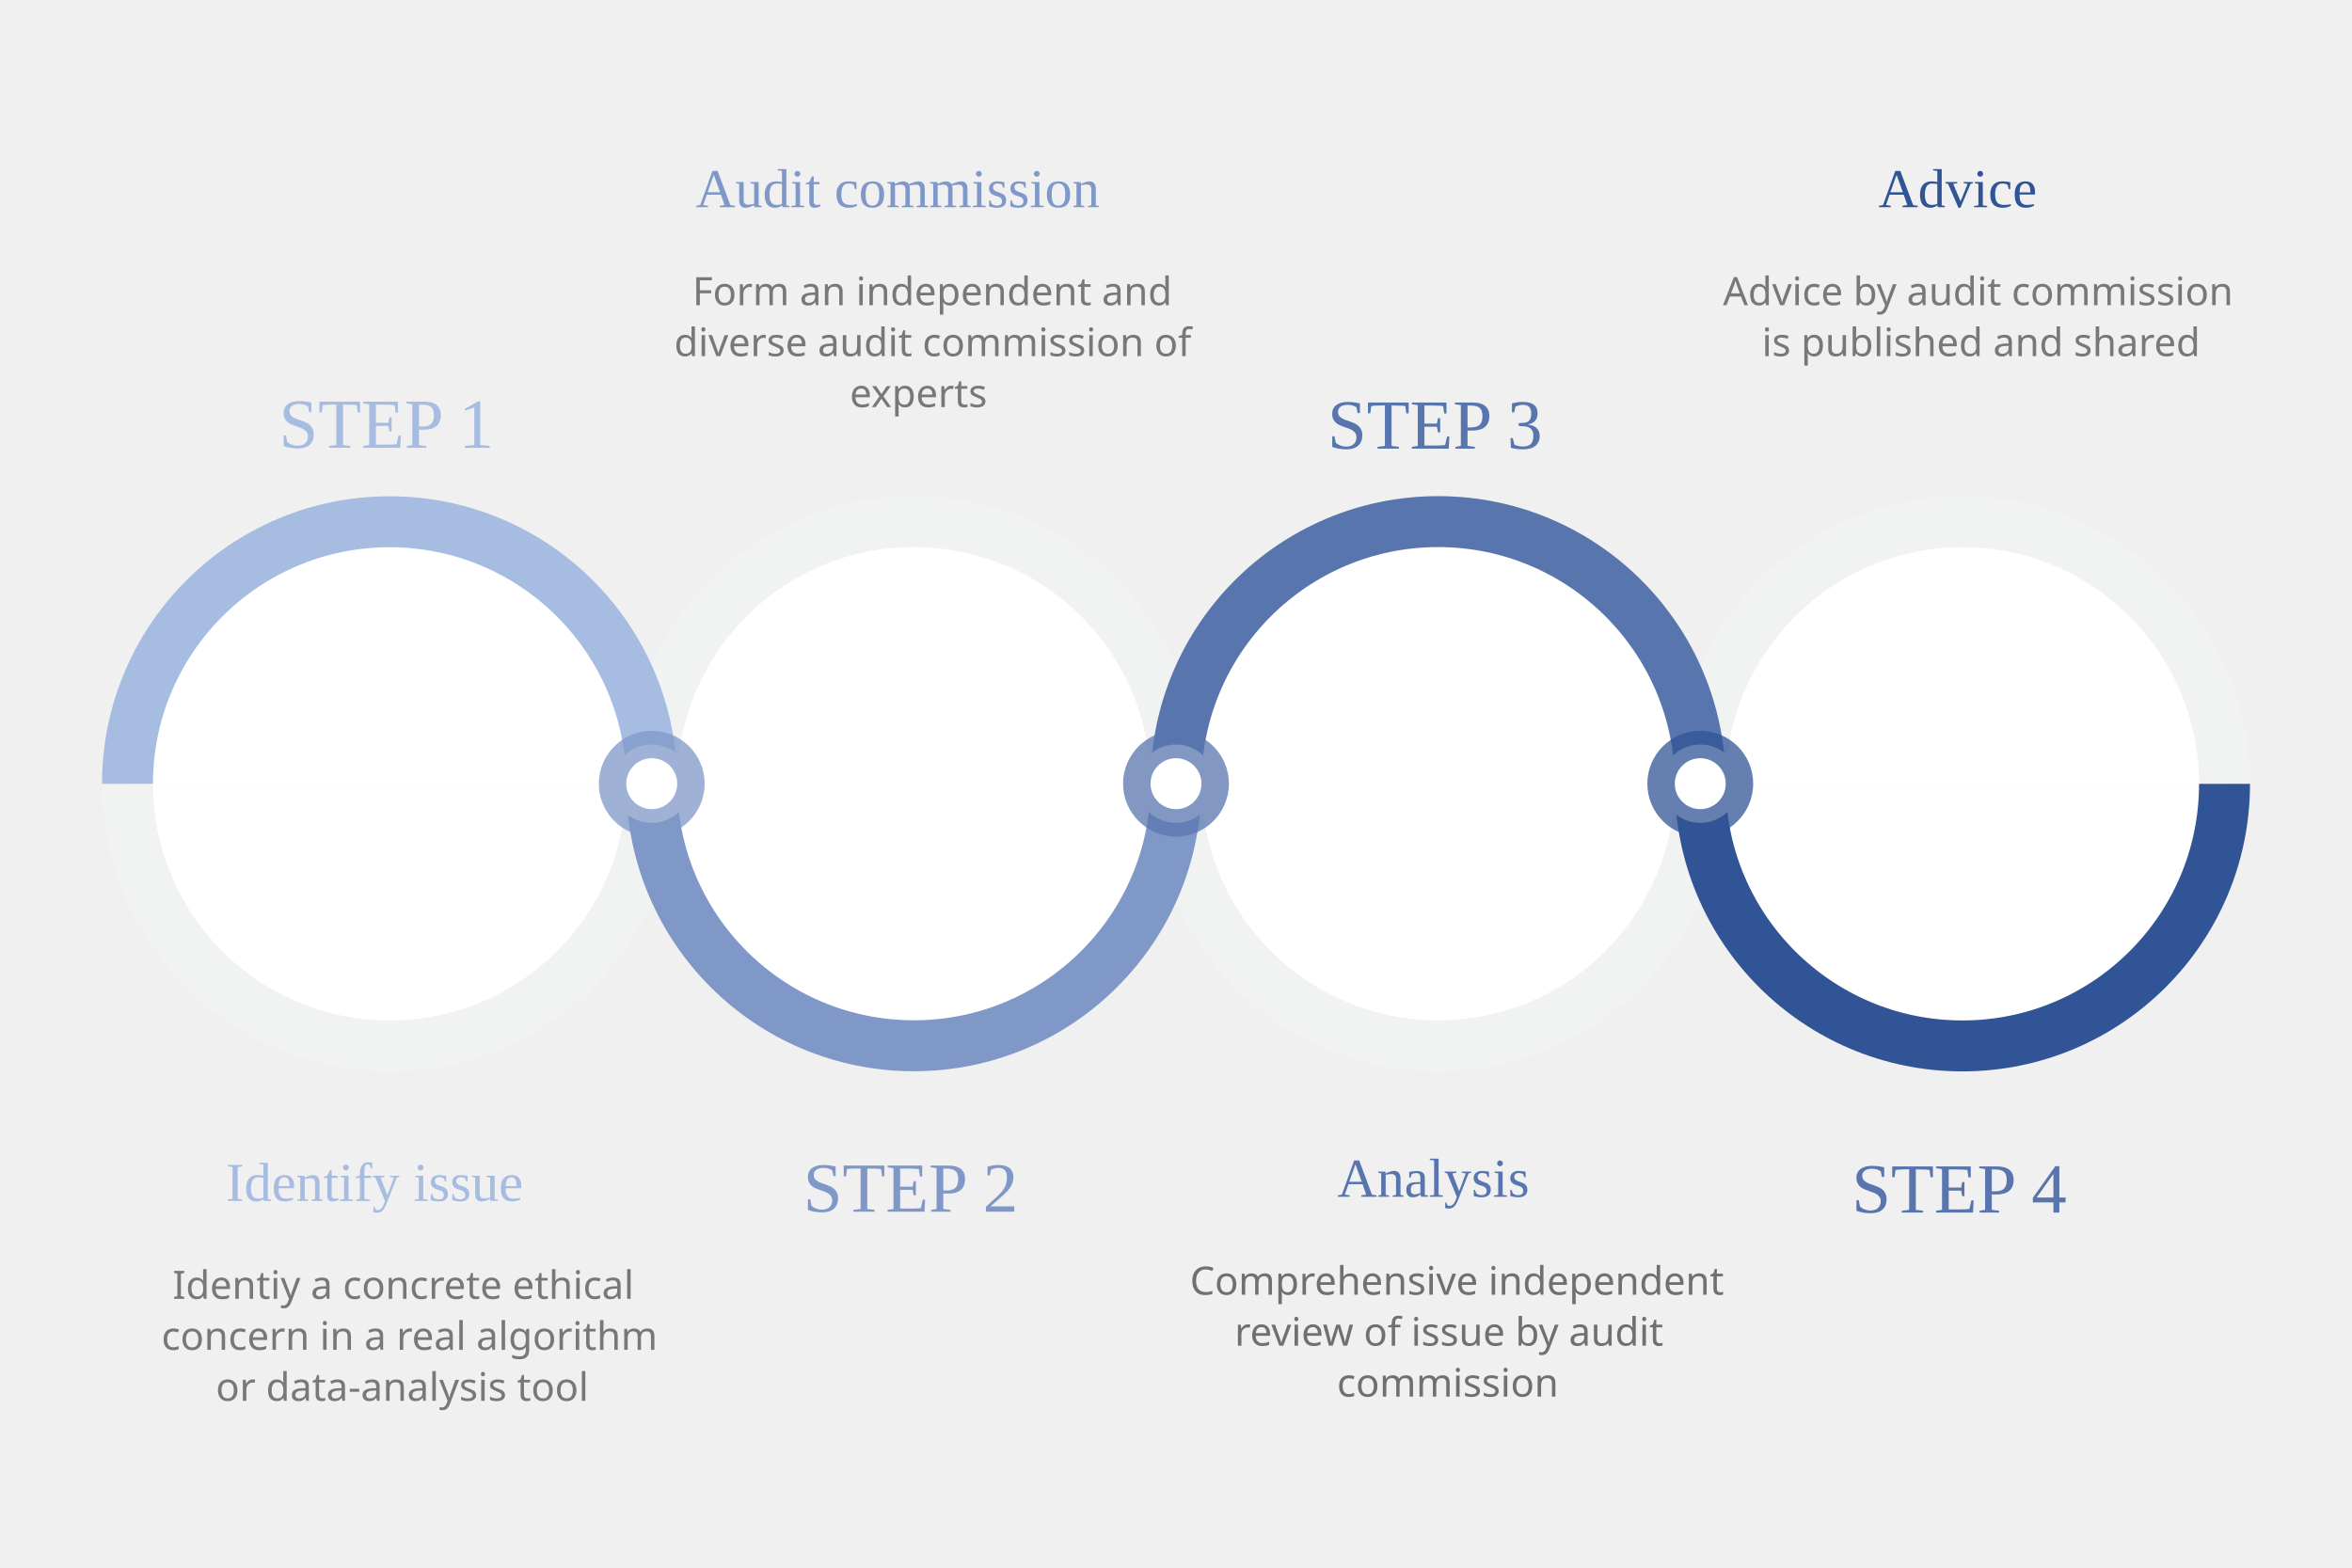
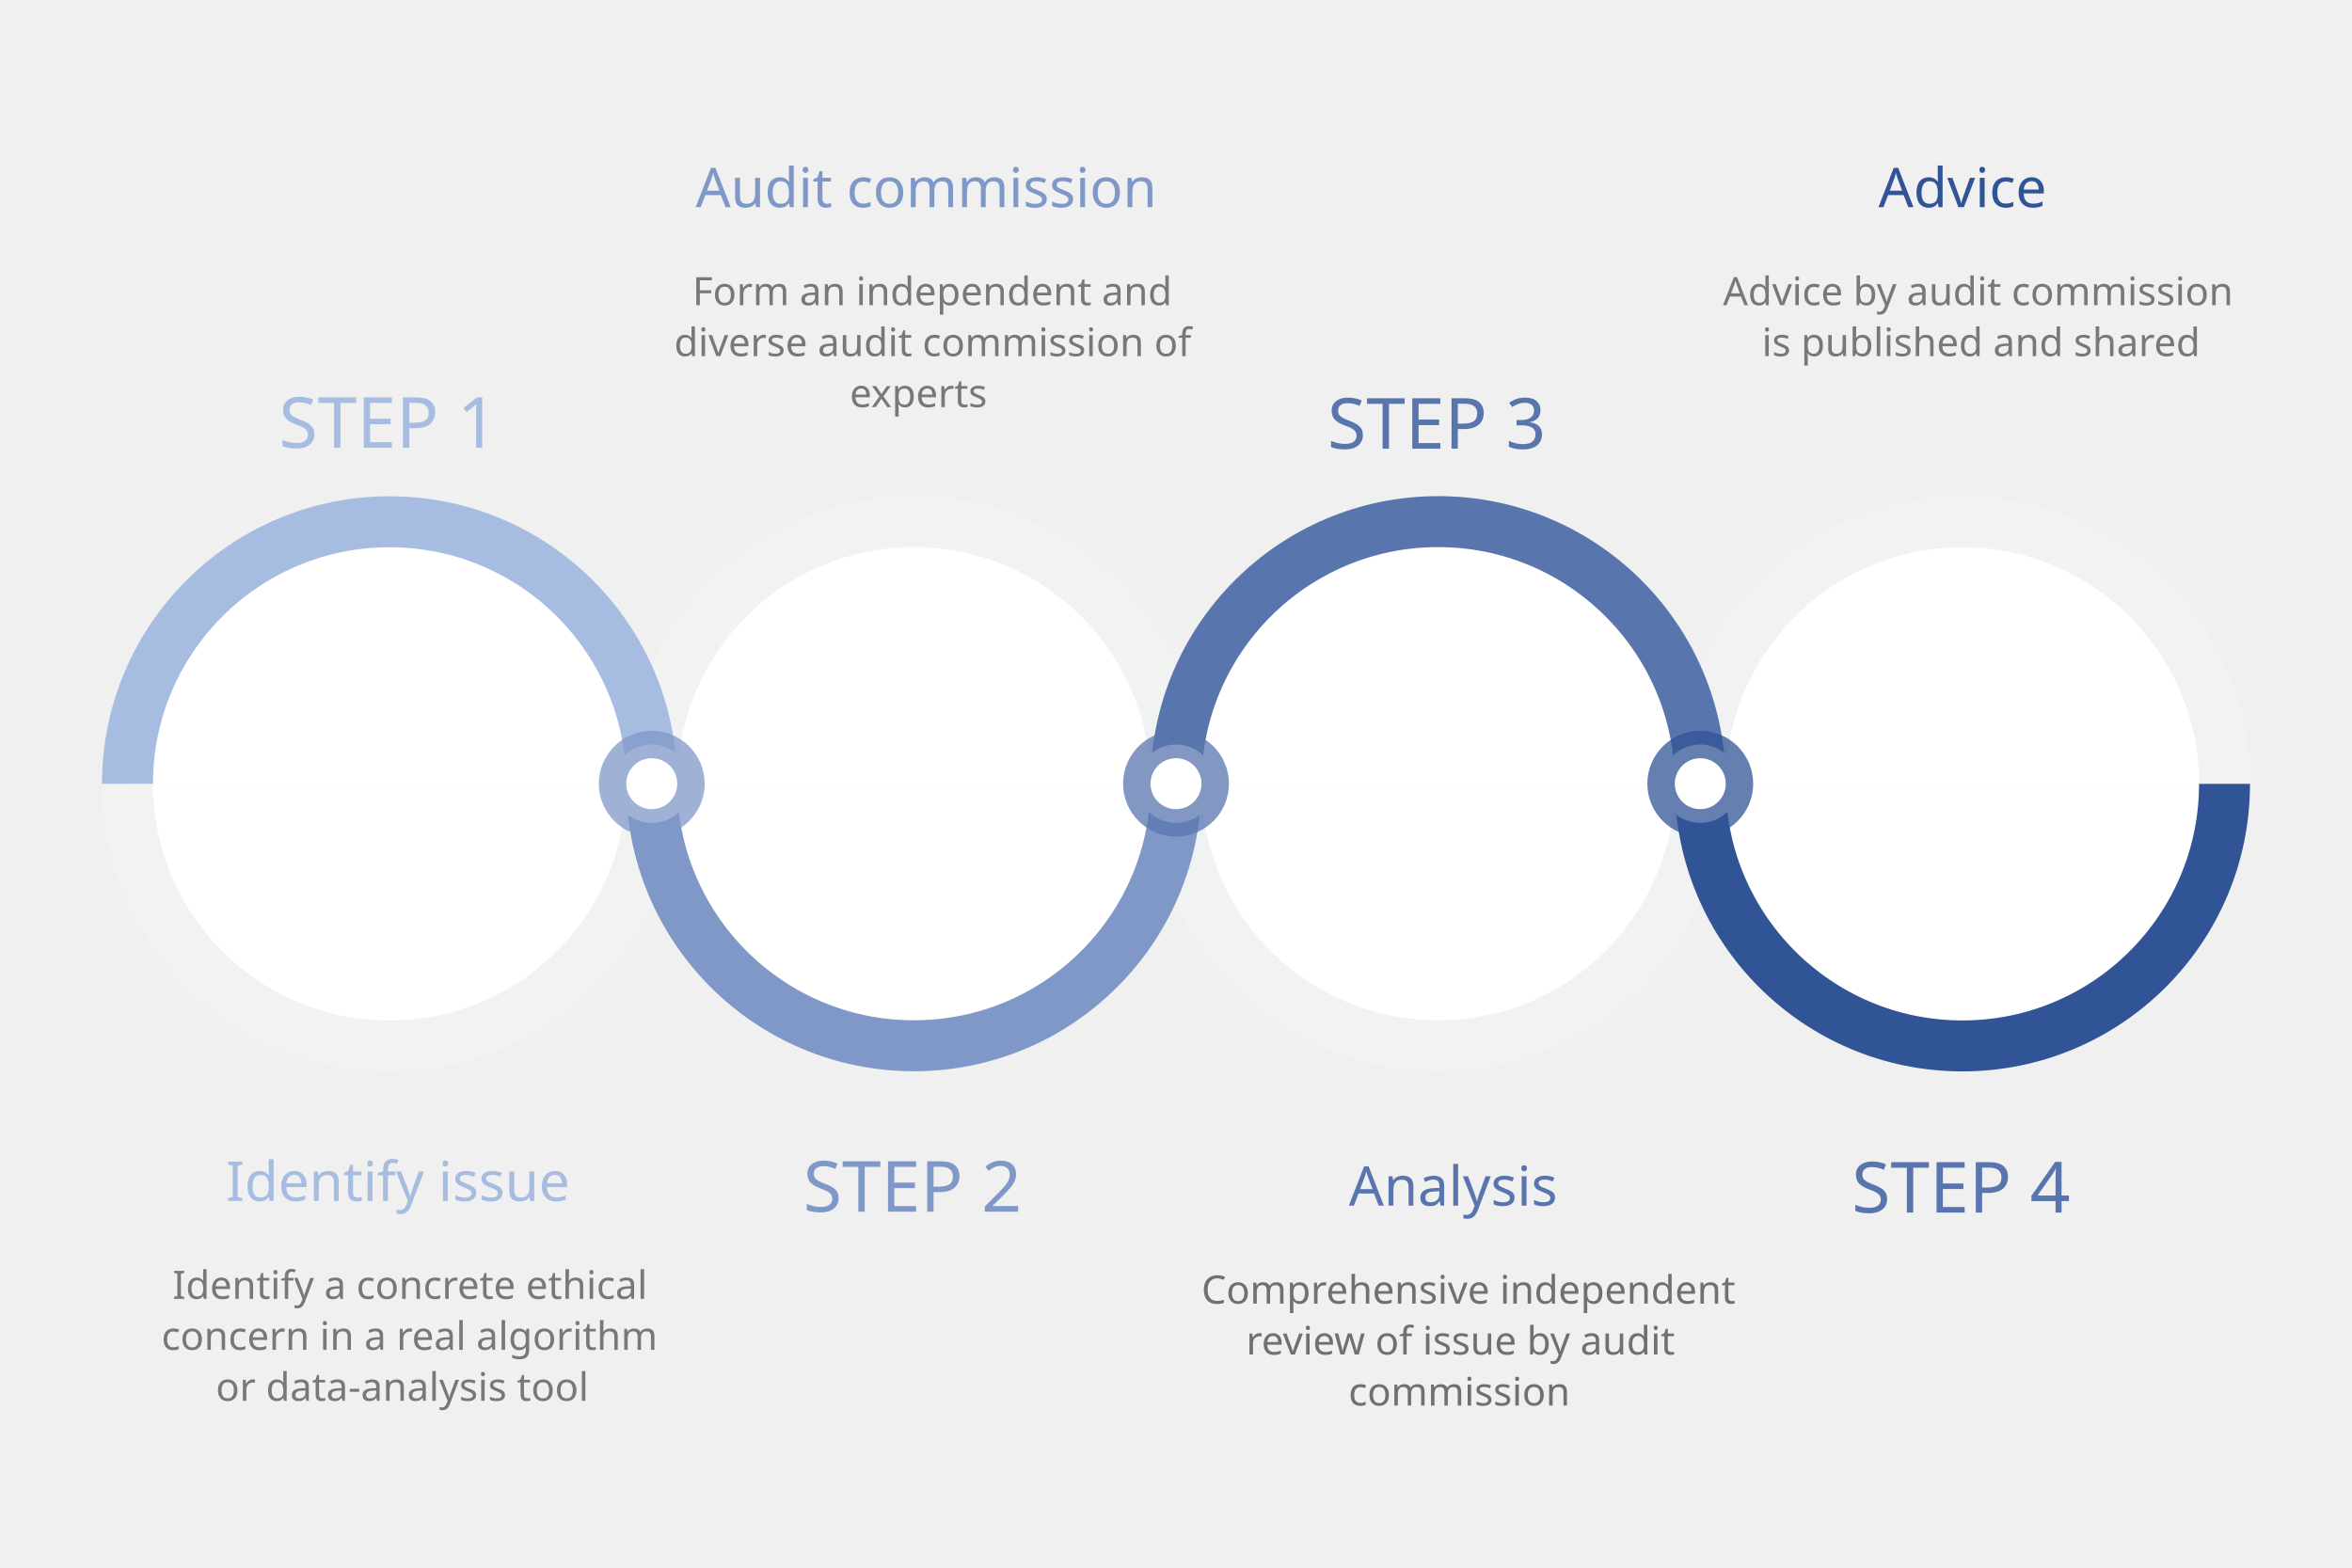
<svg xmlns="http://www.w3.org/2000/svg" version="1.1" id="Layer_1" x="0px" y="0px" viewBox="0 0 600 400" style="enable-background:new 0 0 600 400;" xml:space="preserve">
  <style type="text/css">
	.st0{fill:#FFFFFF;stroke:#F1F2F2;stroke-width:13;stroke-miterlimit:10;}
	.st1{fill:#FFFFFF;stroke:#7F98C8;stroke-width:13;stroke-miterlimit:10;}
	.st2{fill:#FFFFFF;stroke:#A7BCE1;stroke-width:13;stroke-miterlimit:10;}
	.st3{fill:#FFFFFF;stroke:#305495;stroke-width:13;stroke-miterlimit:10;}
	.st4{fill:#FFFFFF;stroke:#5875AE;stroke-width:13;stroke-miterlimit:10;}
	.st5{fill:#A7BCE1;}
- 	.st6{font-family:"Lato:wght@400" sans-serif;}
+ 	.st6{font-family:'Lato-Regular';}
	.st7{font-size:18px;}
	.st8{fill:#7F98C8;}
	.st9{fill:#5875AE;}
	.st10{fill:#FFFFFF;}
- 	.st11{opacity:0.75;fill:#5875AE;}
- 	.st12{opacity:0.75;fill:#305495;}
- 	.st13{opacity:0.75;fill:#7F98C8;}
+ 	.st11{opacity:0.75;fill:#5875AE;enable-background:new    ;}
+ 	.st12{opacity:0.75;fill:#305495;enable-background:new    ;}
+ 	.st13{opacity:0.75;fill:#7F98C8;enable-background:new    ;}
	.st14{fill:none;}
	.st15{font-size:14px;}
	.st16{fill:#787878;}
- 	.st17{font-family:'Lato-Regular';}
- 	.st18{font-size:10px;}
- 	.st19{fill:#305496;}
- 	.st20{fill:#707071;}
+ 	.st17{font-size:10px;}
+ 	.st18{fill:#305496;}
+ 	.st19{fill:#707071;}
</style>
  <path class="st0" d="M433.74,200c0-36.93,29.94-66.87,66.87-66.87s66.87,29.94,66.87,66.87" />
  <path class="st0" d="M433.74,199.96c0,36.93-29.94,66.87-66.87,66.87S300,236.9,300,199.96" />
  <path class="st0" d="M166.26,200c0,36.93-29.94,66.87-66.87,66.87S32.52,236.93,32.52,200" />
  <path class="st1" d="M300,199.96c0,36.93-29.94,66.87-66.87,66.87s-66.87-29.94-66.87-66.87" />
  <path class="st0" d="M166.26,199.96c0-36.93,29.94-66.87,66.87-66.87S300,163.03,300,199.96" />
  <path class="st2" d="M32.52,200c0-36.93,29.94-66.87,66.87-66.87s66.87,29.94,66.87,66.87" />
  <path class="st3" d="M567.48,200c0,36.93-29.94,66.87-66.87,66.87s-66.87-29.94-66.87-66.87" />
  <path class="st4" d="M300,199.96c0-36.93,29.94-66.87,66.87-66.87s66.87,29.94,66.87,66.87" />
  <text transform="matrix(1 0 0 1 71.1494 114.2583)" class="st5 st6 st7">STEP 1</text>
  <text transform="matrix(1 0 0 1 204.8918 309.1712)" class="st8 st6 st7">STEP 2</text>
  <text transform="matrix(1 0 0 1 338.6342 114.4777)" class="st9 st6 st7">STEP 3</text>
  <text transform="matrix(1 0 0 1 472.3765 309.3905)" class="st9 st6 st7">STEP 4</text>
  <circle class="st10" cx="300" cy="199.96" r="10" />
-   <path class="st11" d="M300,213.46c-7.44,0-13.5-6.06-13.5-13.5s6.06-13.5,13.5-13.5s13.5,6.06,13.5,13.5S307.44,213.46,300,213.46z   M300,193.46c-3.58,0-6.5,2.92-6.5,6.5c0,3.58,2.92,6.5,6.5,6.5s6.5-2.92,6.5-6.5C306.5,196.38,303.58,193.46,300,193.46z" />
+   <path class="st11" d="M300,213.46c-7.44,0-13.5-6.06-13.5-13.5s6.06-13.5,13.5-13.5s13.5,6.06,13.5,13.5S307.44,213.46,300,213.46z   M300,193.46c-3.58,0-6.5,2.92-6.5,6.5s2.92,6.5,6.5,6.5s6.5-2.92,6.5-6.5S303.58,193.46,300,193.46z" />
  <circle class="st10" cx="433.74" cy="199.96" r="10" />
-   <path class="st12" d="M433.74,213.46c-7.44,0-13.5-6.06-13.5-13.5s6.06-13.5,13.5-13.5s13.5,6.06,13.5,13.5  S441.19,213.46,433.74,213.46z M433.74,193.46c-3.58,0-6.5,2.92-6.5,6.5c0,3.58,2.92,6.5,6.5,6.5s6.5-2.92,6.5-6.5  C440.24,196.38,437.33,193.46,433.74,193.46z" />
+   <path class="st12" d="M433.74,213.46c-7.44,0-13.5-6.06-13.5-13.5s6.06-13.5,13.5-13.5s13.5,6.06,13.5,13.5  S441.19,213.46,433.74,213.46z M433.74,193.46c-3.58,0-6.5,2.92-6.5,6.5s2.92,6.5,6.5,6.5s6.5-2.92,6.5-6.5  S437.33,193.46,433.74,193.46z" />
  <circle class="st10" cx="166.26" cy="199.96" r="10" />
-   <path class="st13" d="M166.26,213.46c-7.44,0-13.5-6.06-13.5-13.5s6.06-13.5,13.5-13.5s13.5,6.06,13.5,13.5  S173.7,213.46,166.26,213.46z M166.26,193.46c-3.58,0-6.5,2.92-6.5,6.5c0,3.58,2.92,6.5,6.5,6.5s6.5-2.92,6.5-6.5  C172.76,196.38,169.84,193.46,166.26,193.46z" />
+   <path class="st13" d="M166.26,213.46c-7.44,0-13.5-6.06-13.5-13.5s6.06-13.5,13.5-13.5s13.5,6.06,13.5,13.5  S173.7,213.46,166.26,213.46z M166.26,193.46c-3.58,0-6.5,2.92-6.5,6.5s2.92,6.5,6.5,6.5s6.5-2.92,6.5-6.5  S169.84,193.46,166.26,193.46z" />
  <rect x="37.17" y="296.01" class="st14" width="124.44" height="90.66" />
-   <text transform="matrix(1 0 0 1 57.6282 306.4159)">
-     <tspan x="0" y="0" class="st5 st6 st15">Identify issue</tspan>
-     <tspan x="-13.62" y="25" class="st16 st17 st18">Identiy a concrete ethical </tspan>
-     <tspan x="-16.43" y="38" class="st16 st17 st18">concern in a real algorithm </tspan>
-     <tspan x="-2.57" y="51" class="st16 st17 st18">or data-analysis tool</tspan>
-   </text>
+   <text transform="matrix(1 0 0 1 57.6282 306.4159)" class="st5 st6 st15">Identify issue</text>
+   <text transform="matrix(1 0 0 1 44.0082 331.4159)" class="st16 st6 st17">Identify a concrete ethical </text>
+   <text transform="matrix(1 0 0 1 41.1982 344.4159)" class="st16 st6 st17">concern in a real algorithm </text>
+   <text transform="matrix(1 0 0 1 55.0582 357.4159)" class="st16 st6 st17">or data-analysis tool</text>
  <rect x="170.91" y="42.47" class="st14" width="124.44" height="90.66" />
-   <text transform="matrix(1 0 0 1 177.4652 52.8691)">
-     <tspan x="0" y="0" class="st8 st6 st15">Audit commission</tspan>
-     <tspan x="-0.81" y="25" class="st16 st17 st18">Form an independent and </tspan>
-     <tspan x="-5.48" y="38" class="st16 st17 st18">diverse audit commission of </tspan>
-     <tspan x="39.31" y="51" class="st16 st17 st18">experts</tspan>
-   </text>
+   <text transform="matrix(1 0 0 1 177.4652 52.8691)" class="st8 st6 st15">Audit commission</text>
+   <text transform="matrix(1 0 0 1 176.6552 77.8691)" class="st16 st6 st17">Form an independent and </text>
+   <text transform="matrix(1 0 0 1 171.9852 90.8691)" class="st16 st6 st17">diverse audit commission of </text>
+   <text transform="matrix(1 0 0 1 216.7752 103.8691)" class="st16 st6 st17">experts</text>
  <rect x="438.39" y="42.47" class="st14" width="124.44" height="90.66" />
-   <text transform="matrix(1 0 0 1 479.1936 52.8691)">
-     <tspan x="0" y="0" class="st19 st6 st15">Advice</tspan>
-     <tspan x="-39.66" y="25" class="st16 st17 st18">Advice by audit commission </tspan>
-     <tspan x="-29.72" y="38" class="st16 st17 st18">is published and shared</tspan>
-   </text>
-   <rect x="290.72" y="294.95" class="st14" width="152.3" height="73.87" />
-   <text transform="matrix(1 0 0 1 341.1464 305.3535)">
-     <tspan x="0" y="0" class="st9 st6 st15">Analysis</tspan>
-     <tspan x="-37.59" y="25" class="st20 st17 st18">Comprehensive independent </tspan>
-     <tspan x="-26.19" y="38" class="st20 st17 st18">review of issue by audit </tspan>
-     <tspan x="-0.08" y="51" class="st20 st17 st18">commission</tspan>
-   </text>
+   <text transform="matrix(1 0 0 1 479.1936 52.8691)" class="st18 st6 st15">Advice</text>
+   <text transform="matrix(1 0 0 1 439.5336 77.8691)" class="st16 st6 st17">Advice by audit commission </text>
+   <text transform="matrix(1 0 0 1 449.4736 90.8691)" class="st16 st6 st17">is published and shared</text>
+   <rect x="290.72" y="192.96" class="st14" width="152.3" height="73.87" />
+   <text transform="matrix(1 0 0 1 344.0898 307.6209)" class="st9 st6 st15">Analysis</text>
+   <text transform="matrix(1 0 0 1 306.4998 332.6209)" class="st19 st6 st17">Comprehensive independent </text>
+   <text transform="matrix(1 0 0 1 317.8997 345.6209)" class="st19 st6 st17">review of issue by audit </text>
+   <text transform="matrix(1 0 0 1 344.0098 358.6209)" class="st19 st6 st17">commission</text>
</svg>
